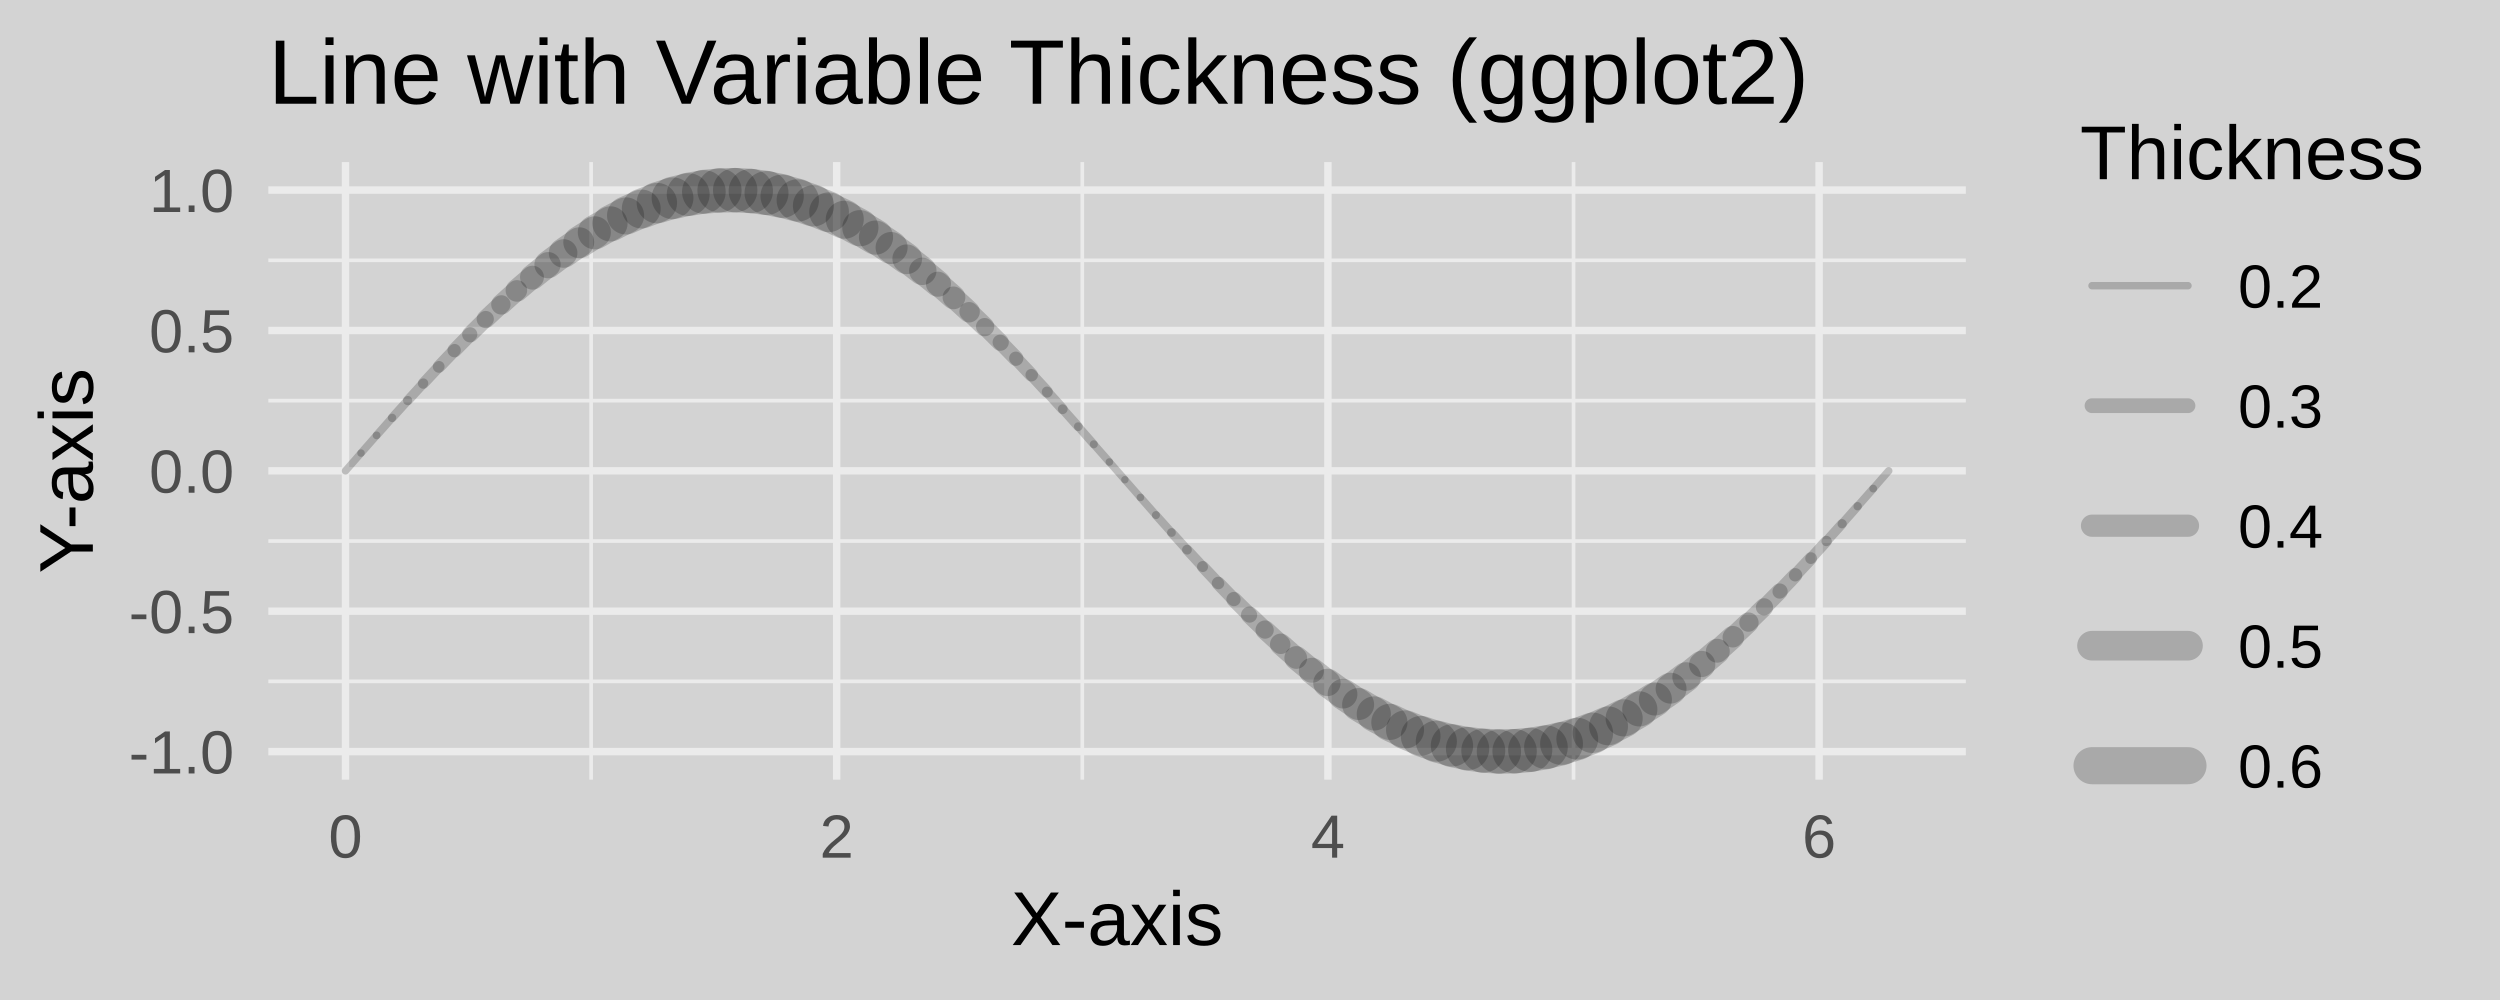
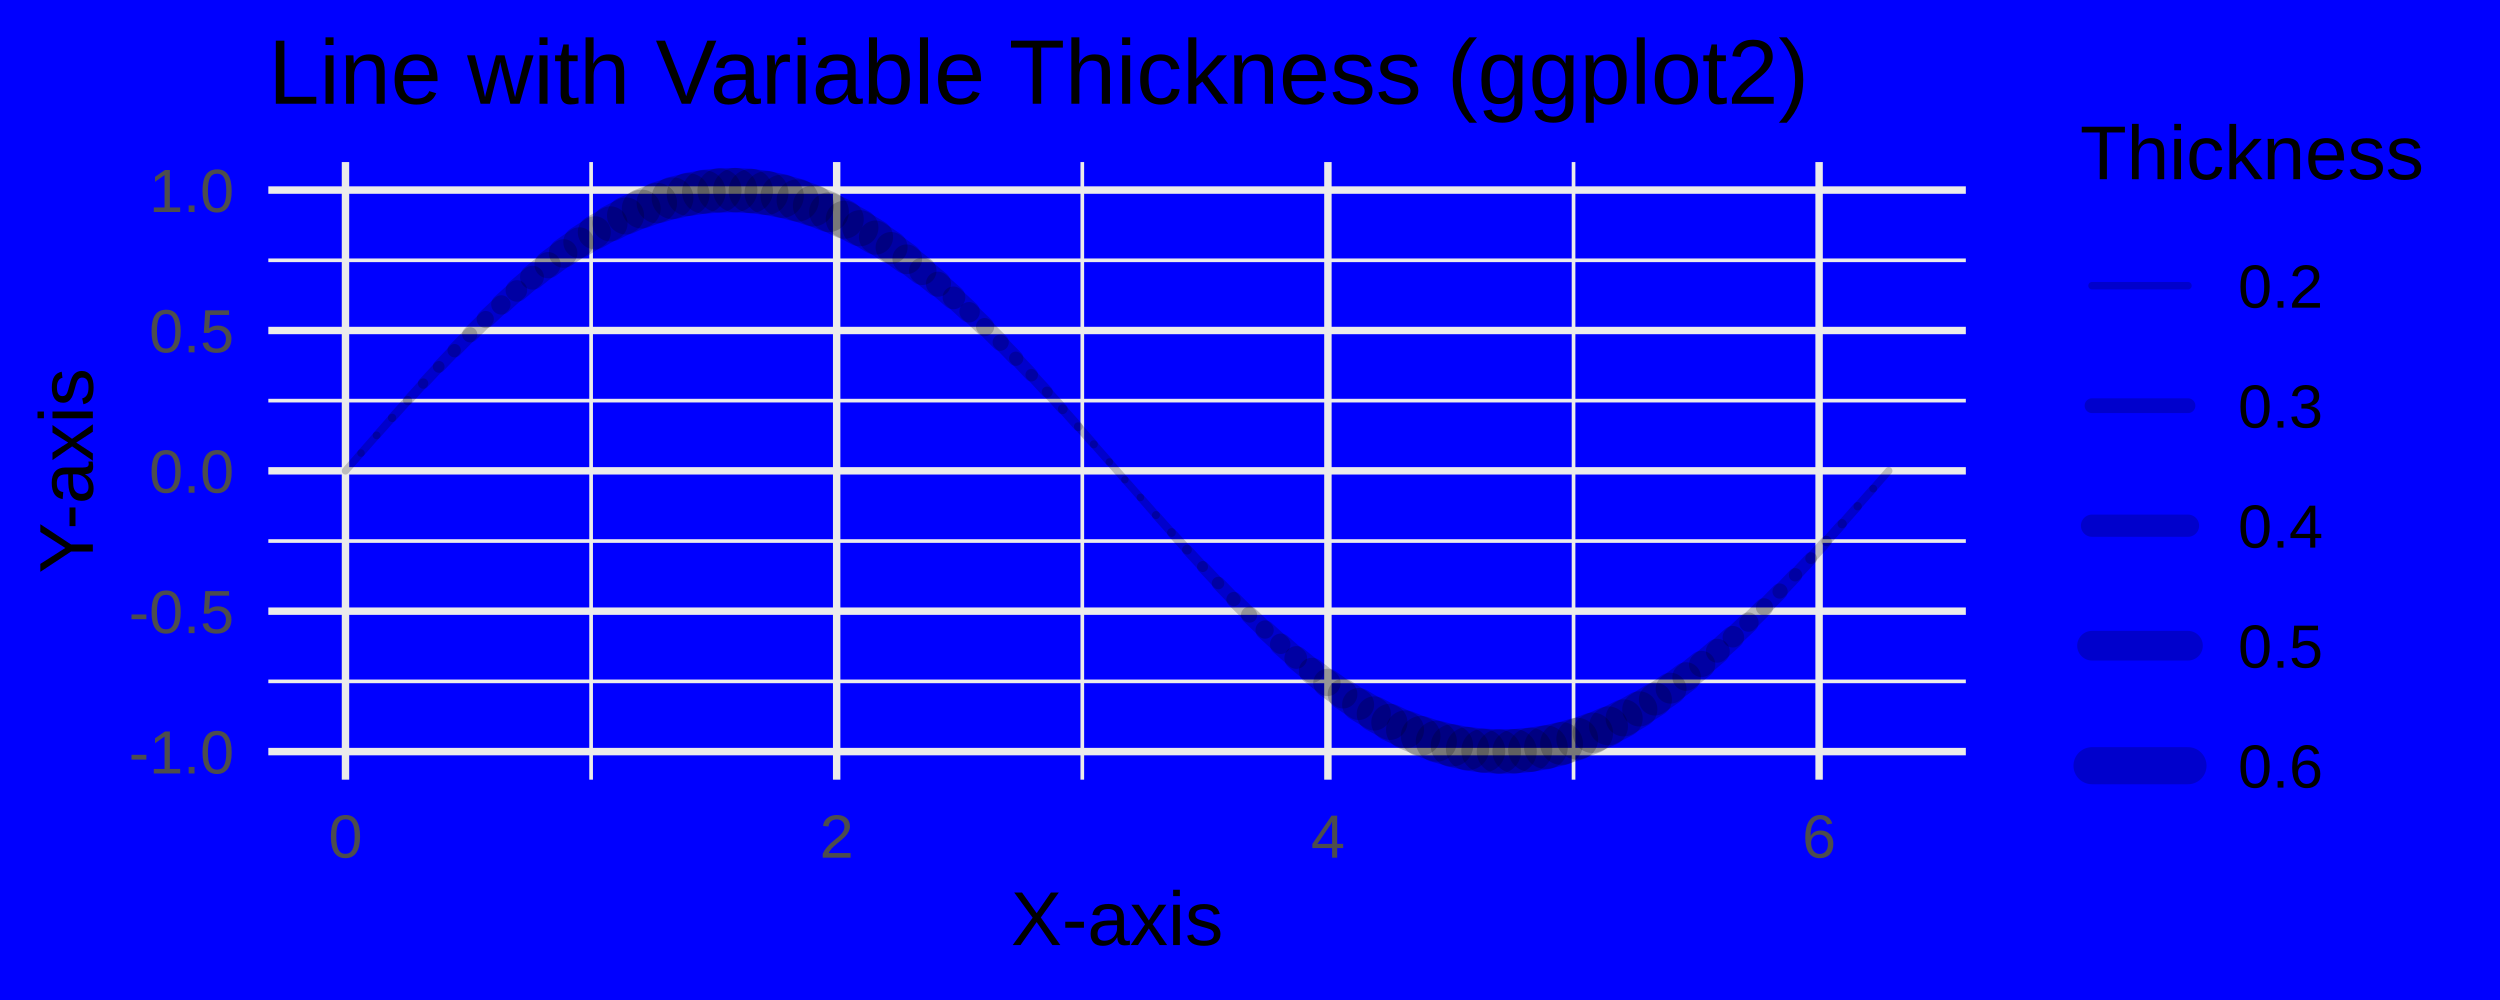
<svg xmlns="http://www.w3.org/2000/svg" class="svglite" width="360.00pt" height="144.00pt" viewBox="0 0 360.00 144.00">
  <defs>
    <style type="text/css">
    .svglite line, .svglite polyline, .svglite polygon, .svglite path, .svglite rect, .svglite circle {
      fill: none;
      stroke: #000000;
      stroke-linecap: round;
      stroke-linejoin: round;
      stroke-miterlimit: 10.00;
    }
    .svglite text {
      white-space: pre;
    }
  </style>
  </defs>
-   <rect width="100%" height="100%" style="stroke: none; fill: #D3D3D3;" />
+   <rect width="100%" height="100%" style="stroke: none; fill: #0000FF;" />
  <defs>
    <clipPath id="cpMC4wMHwzNjAuMDB8MC4wMHwxNDQuMDA=">
      <rect x="0.00" y="0.00" width="360.00" height="144.00" />
    </clipPath>
  </defs>
  <g clip-path="url(#cpMC4wMHwzNjAuMDB8MC4wMHwxNDQuMDA=)">
-     <rect x="0" y="0.00" width="360.00" height="144.00" style="stroke-width: 1.07; stroke: none; fill: #D3D3D3;" />
+     <rect x="0" y="0.00" width="360.00" height="144.00" style="stroke-width: 1.07; stroke: none; fill: #0000FF;" />
  </g>
  <defs>
    <clipPath id="cpMzguNjR8MjgzLjA4fDIzLjM0fDExMi4yNw==">
      <rect x="38.64" y="23.34" width="244.44" height="88.93" />
    </clipPath>
  </defs>
  <g clip-path="url(#cpMzguNjR8MjgzLjA4fDIzLjM0fDExMi4yNw==)">
-     <rect x="38.64" y="23.34" width="244.44" height="88.93" style="stroke-width: 1.07; stroke: none; fill: #D3D3D3;" />
+     <rect x="38.64" y="23.34" width="244.44" height="88.93" style="stroke-width: 1.07; stroke: none; fill: #0000FF;" />
    <polyline points="38.64,98.12 283.08,98.12 " style="stroke-width: 0.53; stroke: #EBEBEB; stroke-linecap: butt;" />
    <polyline points="38.64,77.91 283.08,77.91 " style="stroke-width: 0.53; stroke: #EBEBEB; stroke-linecap: butt;" />
    <polyline points="38.64,57.69 283.08,57.69 " style="stroke-width: 0.53; stroke: #EBEBEB; stroke-linecap: butt;" />
    <polyline points="38.64,37.48 283.08,37.48 " style="stroke-width: 0.53; stroke: #EBEBEB; stroke-linecap: butt;" />
    <polyline points="85.12,112.27 85.12,23.34 " style="stroke-width: 0.53; stroke: #EBEBEB; stroke-linecap: butt;" />
    <polyline points="155.85,112.27 155.85,23.34 " style="stroke-width: 0.53; stroke: #EBEBEB; stroke-linecap: butt;" />
    <polyline points="226.59,112.27 226.59,23.34 " style="stroke-width: 0.53; stroke: #EBEBEB; stroke-linecap: butt;" />
    <polyline points="38.64,108.23 283.08,108.23 " style="stroke-width: 1.07; stroke: #EBEBEB; stroke-linecap: butt;" />
    <polyline points="38.64,88.01 283.08,88.01 " style="stroke-width: 1.07; stroke: #EBEBEB; stroke-linecap: butt;" />
    <polyline points="38.64,67.80 283.08,67.80 " style="stroke-width: 1.07; stroke: #EBEBEB; stroke-linecap: butt;" />
    <polyline points="38.64,47.59 283.08,47.59 " style="stroke-width: 1.07; stroke: #EBEBEB; stroke-linecap: butt;" />
    <polyline points="38.64,27.37 283.08,27.37 " style="stroke-width: 1.07; stroke: #EBEBEB; stroke-linecap: butt;" />
    <polyline points="49.75,112.27 49.75,23.34 " style="stroke-width: 1.07; stroke: #EBEBEB; stroke-linecap: butt;" />
    <polyline points="120.48,112.27 120.48,23.34 " style="stroke-width: 1.07; stroke: #EBEBEB; stroke-linecap: butt;" />
    <polyline points="191.22,112.27 191.22,23.34 " style="stroke-width: 1.07; stroke: #EBEBEB; stroke-linecap: butt;" />
    <polyline points="261.95,112.27 261.95,23.34 " style="stroke-width: 1.07; stroke: #EBEBEB; stroke-linecap: butt;" />
    <line x1="49.75" y1="67.80" x2="51.99" y2="65.24" style="stroke-width: 1.07; stroke: #000000; stroke-opacity: 0.20;" />
    <line x1="51.99" y1="65.24" x2="54.24" y2="62.68" style="stroke-width: 1.09; stroke: #000000; stroke-opacity: 0.20;" />
    <line x1="54.24" y1="62.68" x2="56.48" y2="60.15" style="stroke-width: 1.15; stroke: #000000; stroke-opacity: 0.20;" />
    <line x1="56.48" y1="60.15" x2="58.73" y2="57.65" style="stroke-width: 1.26; stroke: #000000; stroke-opacity: 0.20;" />
    <line x1="58.73" y1="57.65" x2="60.97" y2="55.19" style="stroke-width: 1.40; stroke: #000000; stroke-opacity: 0.20;" />
    <line x1="60.97" y1="55.19" x2="63.22" y2="52.78" style="stroke-width: 1.59; stroke: #000000; stroke-opacity: 0.20;" />
    <line x1="63.22" y1="52.78" x2="65.46" y2="50.43" style="stroke-width: 1.80; stroke: #000000; stroke-opacity: 0.20;" />
    <line x1="65.46" y1="50.43" x2="67.71" y2="48.14" style="stroke-width: 2.05; stroke: #000000; stroke-opacity: 0.20;" />
    <line x1="67.71" y1="48.14" x2="69.95" y2="45.94" style="stroke-width: 2.33; stroke: #000000; stroke-opacity: 0.20;" />
    <line x1="69.95" y1="45.94" x2="72.20" y2="43.83" style="stroke-width: 2.63; stroke: #000000; stroke-opacity: 0.20;" />
    <line x1="72.20" y1="43.83" x2="74.44" y2="41.81" style="stroke-width: 2.94; stroke: #000000; stroke-opacity: 0.20;" />
    <line x1="74.44" y1="41.81" x2="76.69" y2="39.90" style="stroke-width: 3.27; stroke: #000000; stroke-opacity: 0.20;" />
    <line x1="76.69" y1="39.90" x2="78.93" y2="38.10" style="stroke-width: 3.61; stroke: #000000; stroke-opacity: 0.20;" />
    <line x1="78.93" y1="38.10" x2="81.17" y2="36.42" style="stroke-width: 3.95; stroke: #000000; stroke-opacity: 0.20;" />
    <line x1="81.17" y1="36.42" x2="83.42" y2="34.87" style="stroke-width: 4.28; stroke: #000000; stroke-opacity: 0.20;" />
    <line x1="83.42" y1="34.87" x2="85.66" y2="33.45" style="stroke-width: 4.61; stroke: #000000; stroke-opacity: 0.20;" />
    <line x1="85.66" y1="33.45" x2="87.91" y2="32.17" style="stroke-width: 4.92; stroke: #000000; stroke-opacity: 0.20;" />
    <line x1="87.91" y1="32.17" x2="90.15" y2="31.03" style="stroke-width: 5.21; stroke: #000000; stroke-opacity: 0.20;" />
    <line x1="90.15" y1="31.03" x2="92.40" y2="30.04" style="stroke-width: 5.48; stroke: #000000; stroke-opacity: 0.20;" />
    <line x1="92.40" y1="30.04" x2="94.64" y2="29.20" style="stroke-width: 5.72; stroke: #000000; stroke-opacity: 0.20;" />
    <line x1="94.64" y1="29.20" x2="96.89" y2="28.51" style="stroke-width: 5.93; stroke: #000000; stroke-opacity: 0.20;" />
    <line x1="96.89" y1="28.51" x2="99.13" y2="27.99" style="stroke-width: 6.11; stroke: #000000; stroke-opacity: 0.20;" />
    <line x1="99.13" y1="27.99" x2="101.38" y2="27.62" style="stroke-width: 6.24; stroke: #000000; stroke-opacity: 0.20;" />
    <line x1="101.38" y1="27.62" x2="103.62" y2="27.42" style="stroke-width: 6.34; stroke: #000000; stroke-opacity: 0.20;" />
    <line x1="103.62" y1="27.42" x2="105.87" y2="27.38" style="stroke-width: 6.39; stroke: #000000; stroke-opacity: 0.20;" />
    <line x1="105.87" y1="27.38" x2="108.11" y2="27.50" style="stroke-width: 6.40; stroke: #000000; stroke-opacity: 0.20;" />
    <line x1="108.11" y1="27.50" x2="110.36" y2="27.78" style="stroke-width: 6.37; stroke: #000000; stroke-opacity: 0.20;" />
    <line x1="110.36" y1="27.78" x2="112.60" y2="28.23" style="stroke-width: 6.30; stroke: #000000; stroke-opacity: 0.20;" />
    <line x1="112.60" y1="28.23" x2="114.84" y2="28.83" style="stroke-width: 6.18; stroke: #000000; stroke-opacity: 0.20;" />
    <line x1="114.84" y1="28.83" x2="117.09" y2="29.60" style="stroke-width: 6.02; stroke: #000000; stroke-opacity: 0.20;" />
    <line x1="117.09" y1="29.60" x2="119.33" y2="30.51" style="stroke-width: 5.83; stroke: #000000; stroke-opacity: 0.20;" />
    <line x1="119.33" y1="30.51" x2="121.58" y2="31.58" style="stroke-width: 5.61; stroke: #000000; stroke-opacity: 0.20;" />
    <line x1="121.58" y1="31.58" x2="123.82" y2="32.79" style="stroke-width: 5.35; stroke: #000000; stroke-opacity: 0.20;" />
    <line x1="123.82" y1="32.79" x2="126.07" y2="34.14" style="stroke-width: 5.07; stroke: #000000; stroke-opacity: 0.20;" />
    <line x1="126.07" y1="34.14" x2="128.31" y2="35.63" style="stroke-width: 4.77; stroke: #000000; stroke-opacity: 0.20;" />
    <line x1="128.31" y1="35.63" x2="130.56" y2="37.25" style="stroke-width: 4.45; stroke: #000000; stroke-opacity: 0.20;" />
    <line x1="130.56" y1="37.25" x2="132.80" y2="38.99" style="stroke-width: 4.11; stroke: #000000; stroke-opacity: 0.20;" />
    <line x1="132.80" y1="38.99" x2="135.05" y2="40.84" style="stroke-width: 3.78; stroke: #000000; stroke-opacity: 0.20;" />
    <line x1="135.05" y1="40.84" x2="137.29" y2="42.81" style="stroke-width: 3.44; stroke: #000000; stroke-opacity: 0.20;" />
    <line x1="137.29" y1="42.81" x2="139.54" y2="44.88" style="stroke-width: 3.11; stroke: #000000; stroke-opacity: 0.20;" />
    <line x1="139.54" y1="44.88" x2="141.78" y2="47.03" style="stroke-width: 2.78; stroke: #000000; stroke-opacity: 0.20;" />
    <line x1="141.78" y1="47.03" x2="144.03" y2="49.28" style="stroke-width: 2.48; stroke: #000000; stroke-opacity: 0.20;" />
    <line x1="144.03" y1="49.28" x2="146.27" y2="51.59" style="stroke-width: 2.19; stroke: #000000; stroke-opacity: 0.20;" />
    <line x1="146.27" y1="51.59" x2="148.51" y2="53.97" style="stroke-width: 1.92; stroke: #000000; stroke-opacity: 0.20;" />
    <line x1="148.51" y1="53.97" x2="150.76" y2="56.41" style="stroke-width: 1.69; stroke: #000000; stroke-opacity: 0.20;" />
    <line x1="150.76" y1="56.41" x2="153.00" y2="58.89" style="stroke-width: 1.49; stroke: #000000; stroke-opacity: 0.20;" />
    <line x1="153.00" y1="58.89" x2="155.25" y2="61.41" style="stroke-width: 1.33; stroke: #000000; stroke-opacity: 0.20;" />
    <line x1="155.25" y1="61.41" x2="157.49" y2="63.96" style="stroke-width: 1.20; stroke: #000000; stroke-opacity: 0.20;" />
    <line x1="157.49" y1="63.96" x2="159.74" y2="66.52" style="stroke-width: 1.12; stroke: #000000; stroke-opacity: 0.20;" />
    <line x1="159.74" y1="66.52" x2="161.98" y2="69.08" style="stroke-width: 1.07; stroke: #000000; stroke-opacity: 0.20;" />
    <line x1="161.98" y1="69.08" x2="164.23" y2="71.64" style="stroke-width: 1.07; stroke: #000000; stroke-opacity: 0.20;" />
    <line x1="164.23" y1="71.64" x2="166.47" y2="74.19" style="stroke-width: 1.12; stroke: #000000; stroke-opacity: 0.20;" />
    <line x1="166.47" y1="74.19" x2="168.72" y2="76.71" style="stroke-width: 1.20; stroke: #000000; stroke-opacity: 0.20;" />
    <line x1="168.72" y1="76.71" x2="170.96" y2="79.19" style="stroke-width: 1.33; stroke: #000000; stroke-opacity: 0.20;" />
    <line x1="170.96" y1="79.19" x2="173.21" y2="81.63" style="stroke-width: 1.49; stroke: #000000; stroke-opacity: 0.20;" />
    <line x1="173.21" y1="81.63" x2="175.45" y2="84.01" style="stroke-width: 1.69; stroke: #000000; stroke-opacity: 0.20;" />
    <line x1="175.45" y1="84.01" x2="177.69" y2="86.33" style="stroke-width: 1.92; stroke: #000000; stroke-opacity: 0.20;" />
    <line x1="177.69" y1="86.33" x2="179.94" y2="88.57" style="stroke-width: 2.19; stroke: #000000; stroke-opacity: 0.20;" />
    <line x1="179.94" y1="88.57" x2="182.18" y2="90.73" style="stroke-width: 2.48; stroke: #000000; stroke-opacity: 0.20;" />
    <line x1="182.18" y1="90.73" x2="184.43" y2="92.79" style="stroke-width: 2.78; stroke: #000000; stroke-opacity: 0.20;" />
    <line x1="184.43" y1="92.79" x2="186.67" y2="94.76" style="stroke-width: 3.11; stroke: #000000; stroke-opacity: 0.20;" />
    <line x1="186.67" y1="94.76" x2="188.92" y2="96.61" style="stroke-width: 3.44; stroke: #000000; stroke-opacity: 0.20;" />
    <line x1="188.92" y1="96.61" x2="191.16" y2="98.35" style="stroke-width: 3.78; stroke: #000000; stroke-opacity: 0.20;" />
    <line x1="191.16" y1="98.35" x2="193.41" y2="99.97" style="stroke-width: 4.11; stroke: #000000; stroke-opacity: 0.20;" />
    <line x1="193.41" y1="99.97" x2="195.65" y2="101.46" style="stroke-width: 4.45; stroke: #000000; stroke-opacity: 0.20;" />
    <line x1="195.65" y1="101.46" x2="197.90" y2="102.81" style="stroke-width: 4.77; stroke: #000000; stroke-opacity: 0.20;" />
    <line x1="197.90" y1="102.81" x2="200.14" y2="104.02" style="stroke-width: 5.07; stroke: #000000; stroke-opacity: 0.20;" />
    <line x1="200.14" y1="104.02" x2="202.39" y2="105.09" style="stroke-width: 5.35; stroke: #000000; stroke-opacity: 0.20;" />
    <line x1="202.39" y1="105.09" x2="204.63" y2="106.01" style="stroke-width: 5.61; stroke: #000000; stroke-opacity: 0.20;" />
    <line x1="204.63" y1="106.01" x2="206.88" y2="106.77" style="stroke-width: 5.83; stroke: #000000; stroke-opacity: 0.20;" />
    <line x1="206.88" y1="106.77" x2="209.12" y2="107.37" style="stroke-width: 6.02; stroke: #000000; stroke-opacity: 0.20;" />
    <line x1="209.12" y1="107.37" x2="211.36" y2="107.82" style="stroke-width: 6.18; stroke: #000000; stroke-opacity: 0.20;" />
    <line x1="211.36" y1="107.82" x2="213.61" y2="108.10" style="stroke-width: 6.30; stroke: #000000; stroke-opacity: 0.20;" />
    <line x1="213.61" y1="108.10" x2="215.85" y2="108.22" style="stroke-width: 6.37; stroke: #000000; stroke-opacity: 0.20;" />
    <line x1="215.85" y1="108.22" x2="218.10" y2="108.18" style="stroke-width: 6.40; stroke: #000000; stroke-opacity: 0.20;" />
    <line x1="218.10" y1="108.18" x2="220.34" y2="107.98" style="stroke-width: 6.39; stroke: #000000; stroke-opacity: 0.20;" />
    <line x1="220.34" y1="107.98" x2="222.59" y2="107.61" style="stroke-width: 6.34; stroke: #000000; stroke-opacity: 0.20;" />
    <line x1="222.59" y1="107.61" x2="224.83" y2="107.09" style="stroke-width: 6.24; stroke: #000000; stroke-opacity: 0.20;" />
    <line x1="224.83" y1="107.09" x2="227.08" y2="106.41" style="stroke-width: 6.11; stroke: #000000; stroke-opacity: 0.20;" />
    <line x1="227.08" y1="106.41" x2="229.32" y2="105.57" style="stroke-width: 5.93; stroke: #000000; stroke-opacity: 0.20;" />
    <line x1="229.32" y1="105.57" x2="231.57" y2="104.58" style="stroke-width: 5.72; stroke: #000000; stroke-opacity: 0.20;" />
    <line x1="231.57" y1="104.58" x2="233.81" y2="103.44" style="stroke-width: 5.48; stroke: #000000; stroke-opacity: 0.20;" />
    <line x1="233.81" y1="103.44" x2="236.06" y2="102.15" style="stroke-width: 5.21; stroke: #000000; stroke-opacity: 0.20;" />
    <line x1="236.06" y1="102.15" x2="238.30" y2="100.73" style="stroke-width: 4.92; stroke: #000000; stroke-opacity: 0.20;" />
    <line x1="238.30" y1="100.73" x2="240.55" y2="99.18" style="stroke-width: 4.61; stroke: #000000; stroke-opacity: 0.20;" />
    <line x1="240.55" y1="99.18" x2="242.79" y2="97.50" style="stroke-width: 4.28; stroke: #000000; stroke-opacity: 0.20;" />
    <line x1="242.79" y1="97.50" x2="245.03" y2="95.70" style="stroke-width: 3.95; stroke: #000000; stroke-opacity: 0.20;" />
    <line x1="245.03" y1="95.70" x2="247.28" y2="93.79" style="stroke-width: 3.61; stroke: #000000; stroke-opacity: 0.20;" />
    <line x1="247.28" y1="93.79" x2="249.52" y2="91.77" style="stroke-width: 3.27; stroke: #000000; stroke-opacity: 0.20;" />
    <line x1="249.52" y1="91.77" x2="251.77" y2="89.66" style="stroke-width: 2.94; stroke: #000000; stroke-opacity: 0.20;" />
    <line x1="251.77" y1="89.66" x2="254.01" y2="87.46" style="stroke-width: 2.63; stroke: #000000; stroke-opacity: 0.20;" />
    <line x1="254.01" y1="87.46" x2="256.26" y2="85.18" style="stroke-width: 2.33; stroke: #000000; stroke-opacity: 0.20;" />
    <line x1="256.26" y1="85.18" x2="258.50" y2="82.83" style="stroke-width: 2.05; stroke: #000000; stroke-opacity: 0.20;" />
    <line x1="258.50" y1="82.83" x2="260.75" y2="80.42" style="stroke-width: 1.80; stroke: #000000; stroke-opacity: 0.20;" />
    <line x1="260.75" y1="80.42" x2="262.99" y2="77.95" style="stroke-width: 1.59; stroke: #000000; stroke-opacity: 0.20;" />
    <line x1="262.99" y1="77.95" x2="265.24" y2="75.45" style="stroke-width: 1.40; stroke: #000000; stroke-opacity: 0.20;" />
    <line x1="265.24" y1="75.45" x2="267.48" y2="72.92" style="stroke-width: 1.26; stroke: #000000; stroke-opacity: 0.20;" />
    <line x1="267.48" y1="72.92" x2="269.73" y2="70.37" style="stroke-width: 1.15; stroke: #000000; stroke-opacity: 0.20;" />
    <line x1="269.73" y1="70.37" x2="271.97" y2="67.80" style="stroke-width: 1.09; stroke: #000000; stroke-opacity: 0.20;" />
  </g>
  <g clip-path="url(#cpMC4wMHwzNjAuMDB8MC4wMHwxNDQuMDA=)">
    <text x="33.71" y="111.38" text-anchor="end" style="font-size: 8.80px;fill: #4D4D4D; font-family: &quot;Arial&quot;;" textLength="15.16px" lengthAdjust="spacingAndGlyphs">-1.0</text>
    <text x="33.71" y="91.17" text-anchor="end" style="font-size: 8.80px;fill: #4D4D4D; font-family: &quot;Arial&quot;;" textLength="15.16px" lengthAdjust="spacingAndGlyphs">-0.5</text>
    <text x="33.71" y="70.95" text-anchor="end" style="font-size: 8.80px;fill: #4D4D4D; font-family: &quot;Arial&quot;;" textLength="12.23px" lengthAdjust="spacingAndGlyphs">0.0</text>
    <text x="33.71" y="50.74" text-anchor="end" style="font-size: 8.80px;fill: #4D4D4D; font-family: &quot;Arial&quot;;" textLength="12.23px" lengthAdjust="spacingAndGlyphs">0.5</text>
    <text x="33.71" y="30.53" text-anchor="end" style="font-size: 8.80px;fill: #4D4D4D; font-family: &quot;Arial&quot;;" textLength="12.23px" lengthAdjust="spacingAndGlyphs">1.0</text>
    <text x="49.75" y="123.50" text-anchor="middle" style="font-size: 8.80px;fill: #4D4D4D; font-family: &quot;Arial&quot;;" textLength="4.90px" lengthAdjust="spacingAndGlyphs">0</text>
    <text x="120.48" y="123.50" text-anchor="middle" style="font-size: 8.80px;fill: #4D4D4D; font-family: &quot;Arial&quot;;" textLength="4.90px" lengthAdjust="spacingAndGlyphs">2</text>
    <text x="191.22" y="123.50" text-anchor="middle" style="font-size: 8.80px;fill: #4D4D4D; font-family: &quot;Arial&quot;;" textLength="4.90px" lengthAdjust="spacingAndGlyphs">4</text>
    <text x="261.95" y="123.50" text-anchor="middle" style="font-size: 8.80px;fill: #4D4D4D; font-family: &quot;Arial&quot;;" textLength="4.90px" lengthAdjust="spacingAndGlyphs">6</text>
    <text x="160.86" y="136.09" text-anchor="middle" style="font-size: 11.00px; font-family: &quot;Arial&quot;;" textLength="30.56px" lengthAdjust="spacingAndGlyphs">X-axis</text>
    <text transform="translate(13.37,67.80) rotate(-90)" text-anchor="middle" style="font-size: 11.00px; font-family: &quot;Arial&quot;;" textLength="30.56px" lengthAdjust="spacingAndGlyphs">Y-axis</text>
    <text x="299.52" y="25.81" style="font-size: 11.00px; font-family: &quot;Arial&quot;;" textLength="49.52px" lengthAdjust="spacingAndGlyphs">Thickness</text>
    <line x1="301.25" y1="41.14" x2="315.07" y2="41.14" style="stroke-width: 1.07; stroke: #000000; stroke-opacity: 0.20;" />
    <line x1="301.25" y1="58.42" x2="315.07" y2="58.42" style="stroke-width: 2.13; stroke: #000000; stroke-opacity: 0.20;" />
    <line x1="301.25" y1="75.70" x2="315.07" y2="75.70" style="stroke-width: 3.20; stroke: #000000; stroke-opacity: 0.20;" />
    <line x1="301.25" y1="92.98" x2="315.07" y2="92.98" style="stroke-width: 4.27; stroke: #000000; stroke-opacity: 0.20;" />
    <line x1="301.25" y1="110.26" x2="315.07" y2="110.26" style="stroke-width: 5.34; stroke: #000000; stroke-opacity: 0.20;" />
    <text x="322.28" y="44.30" style="font-size: 8.80px; font-family: &quot;Arial&quot;;" textLength="12.23px" lengthAdjust="spacingAndGlyphs">0.2</text>
    <text x="322.28" y="61.58" style="font-size: 8.80px; font-family: &quot;Arial&quot;;" textLength="12.23px" lengthAdjust="spacingAndGlyphs">0.3</text>
    <text x="322.28" y="78.86" style="font-size: 8.80px; font-family: &quot;Arial&quot;;" textLength="12.23px" lengthAdjust="spacingAndGlyphs">0.4</text>
    <text x="322.28" y="96.14" style="font-size: 8.80px; font-family: &quot;Arial&quot;;" textLength="12.23px" lengthAdjust="spacingAndGlyphs">0.5</text>
    <text x="322.28" y="113.42" style="font-size: 8.80px; font-family: &quot;Arial&quot;;" textLength="12.23px" lengthAdjust="spacingAndGlyphs">0.6</text>
    <text x="38.64" y="14.94" style="font-size: 13.20px; font-family: &quot;Arial&quot;;" textLength="222.90px" lengthAdjust="spacingAndGlyphs">Line with Variable Thickness (ggplot2)</text>
  </g>
</svg>
